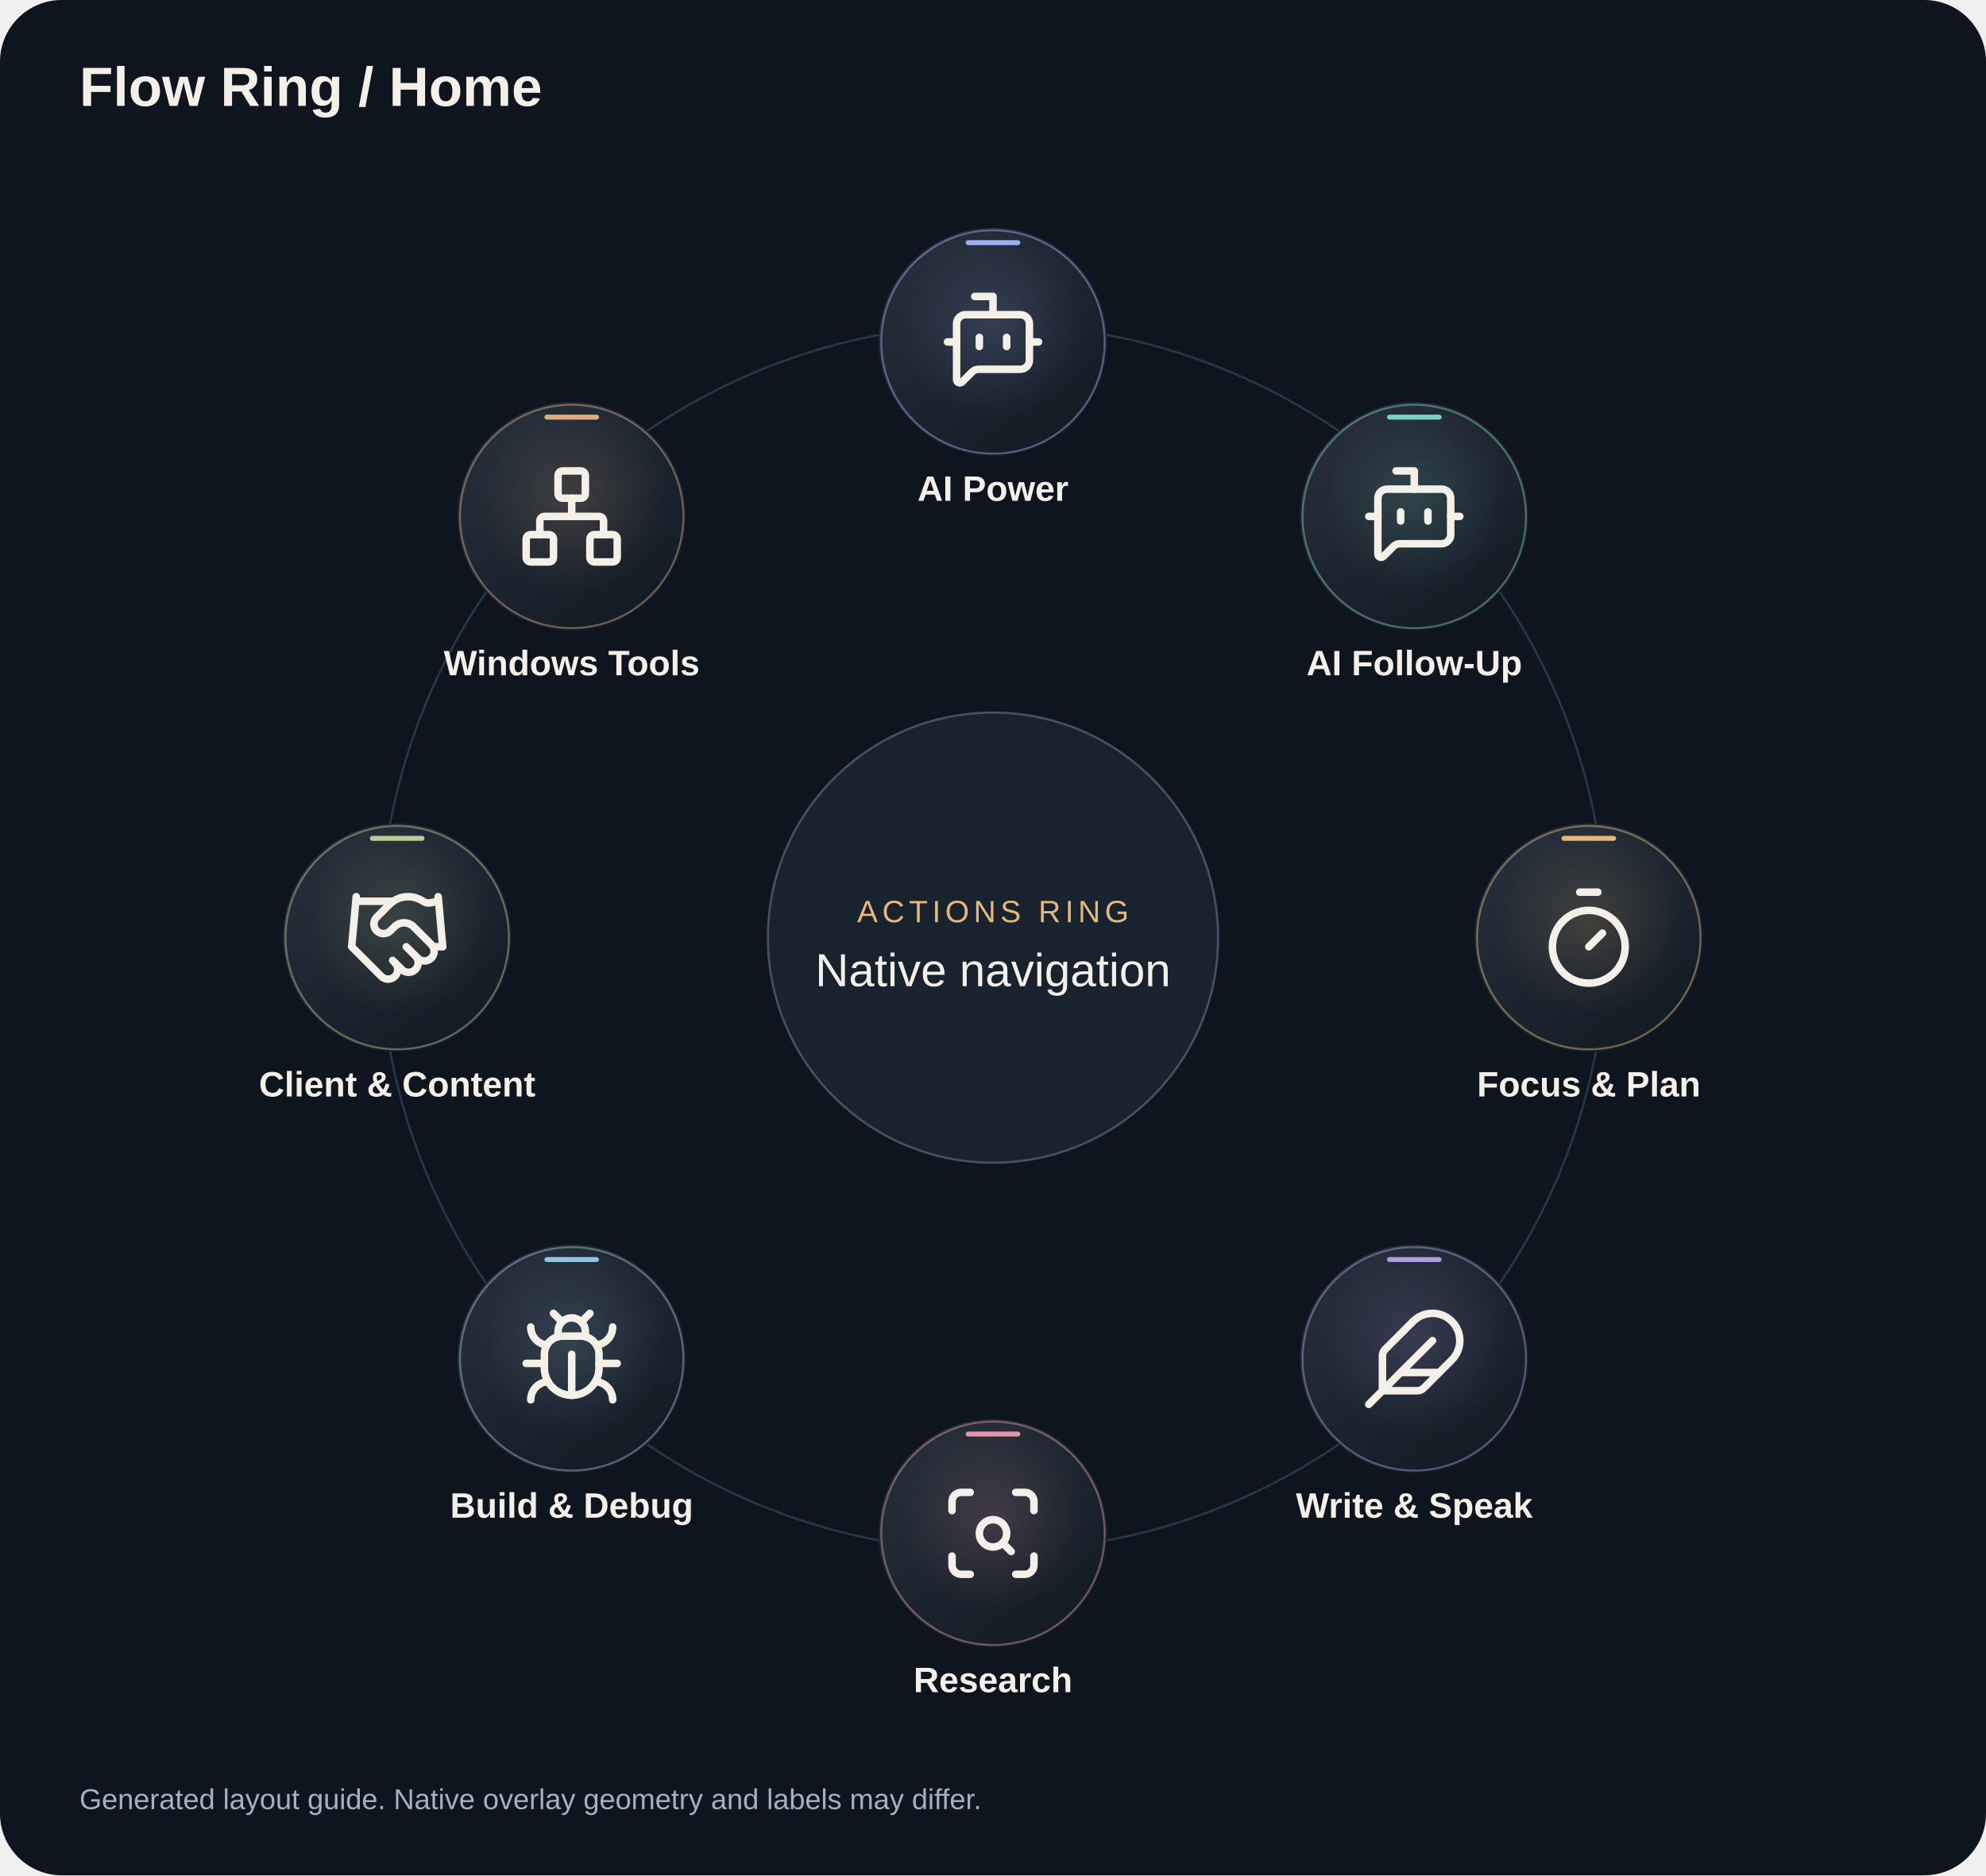
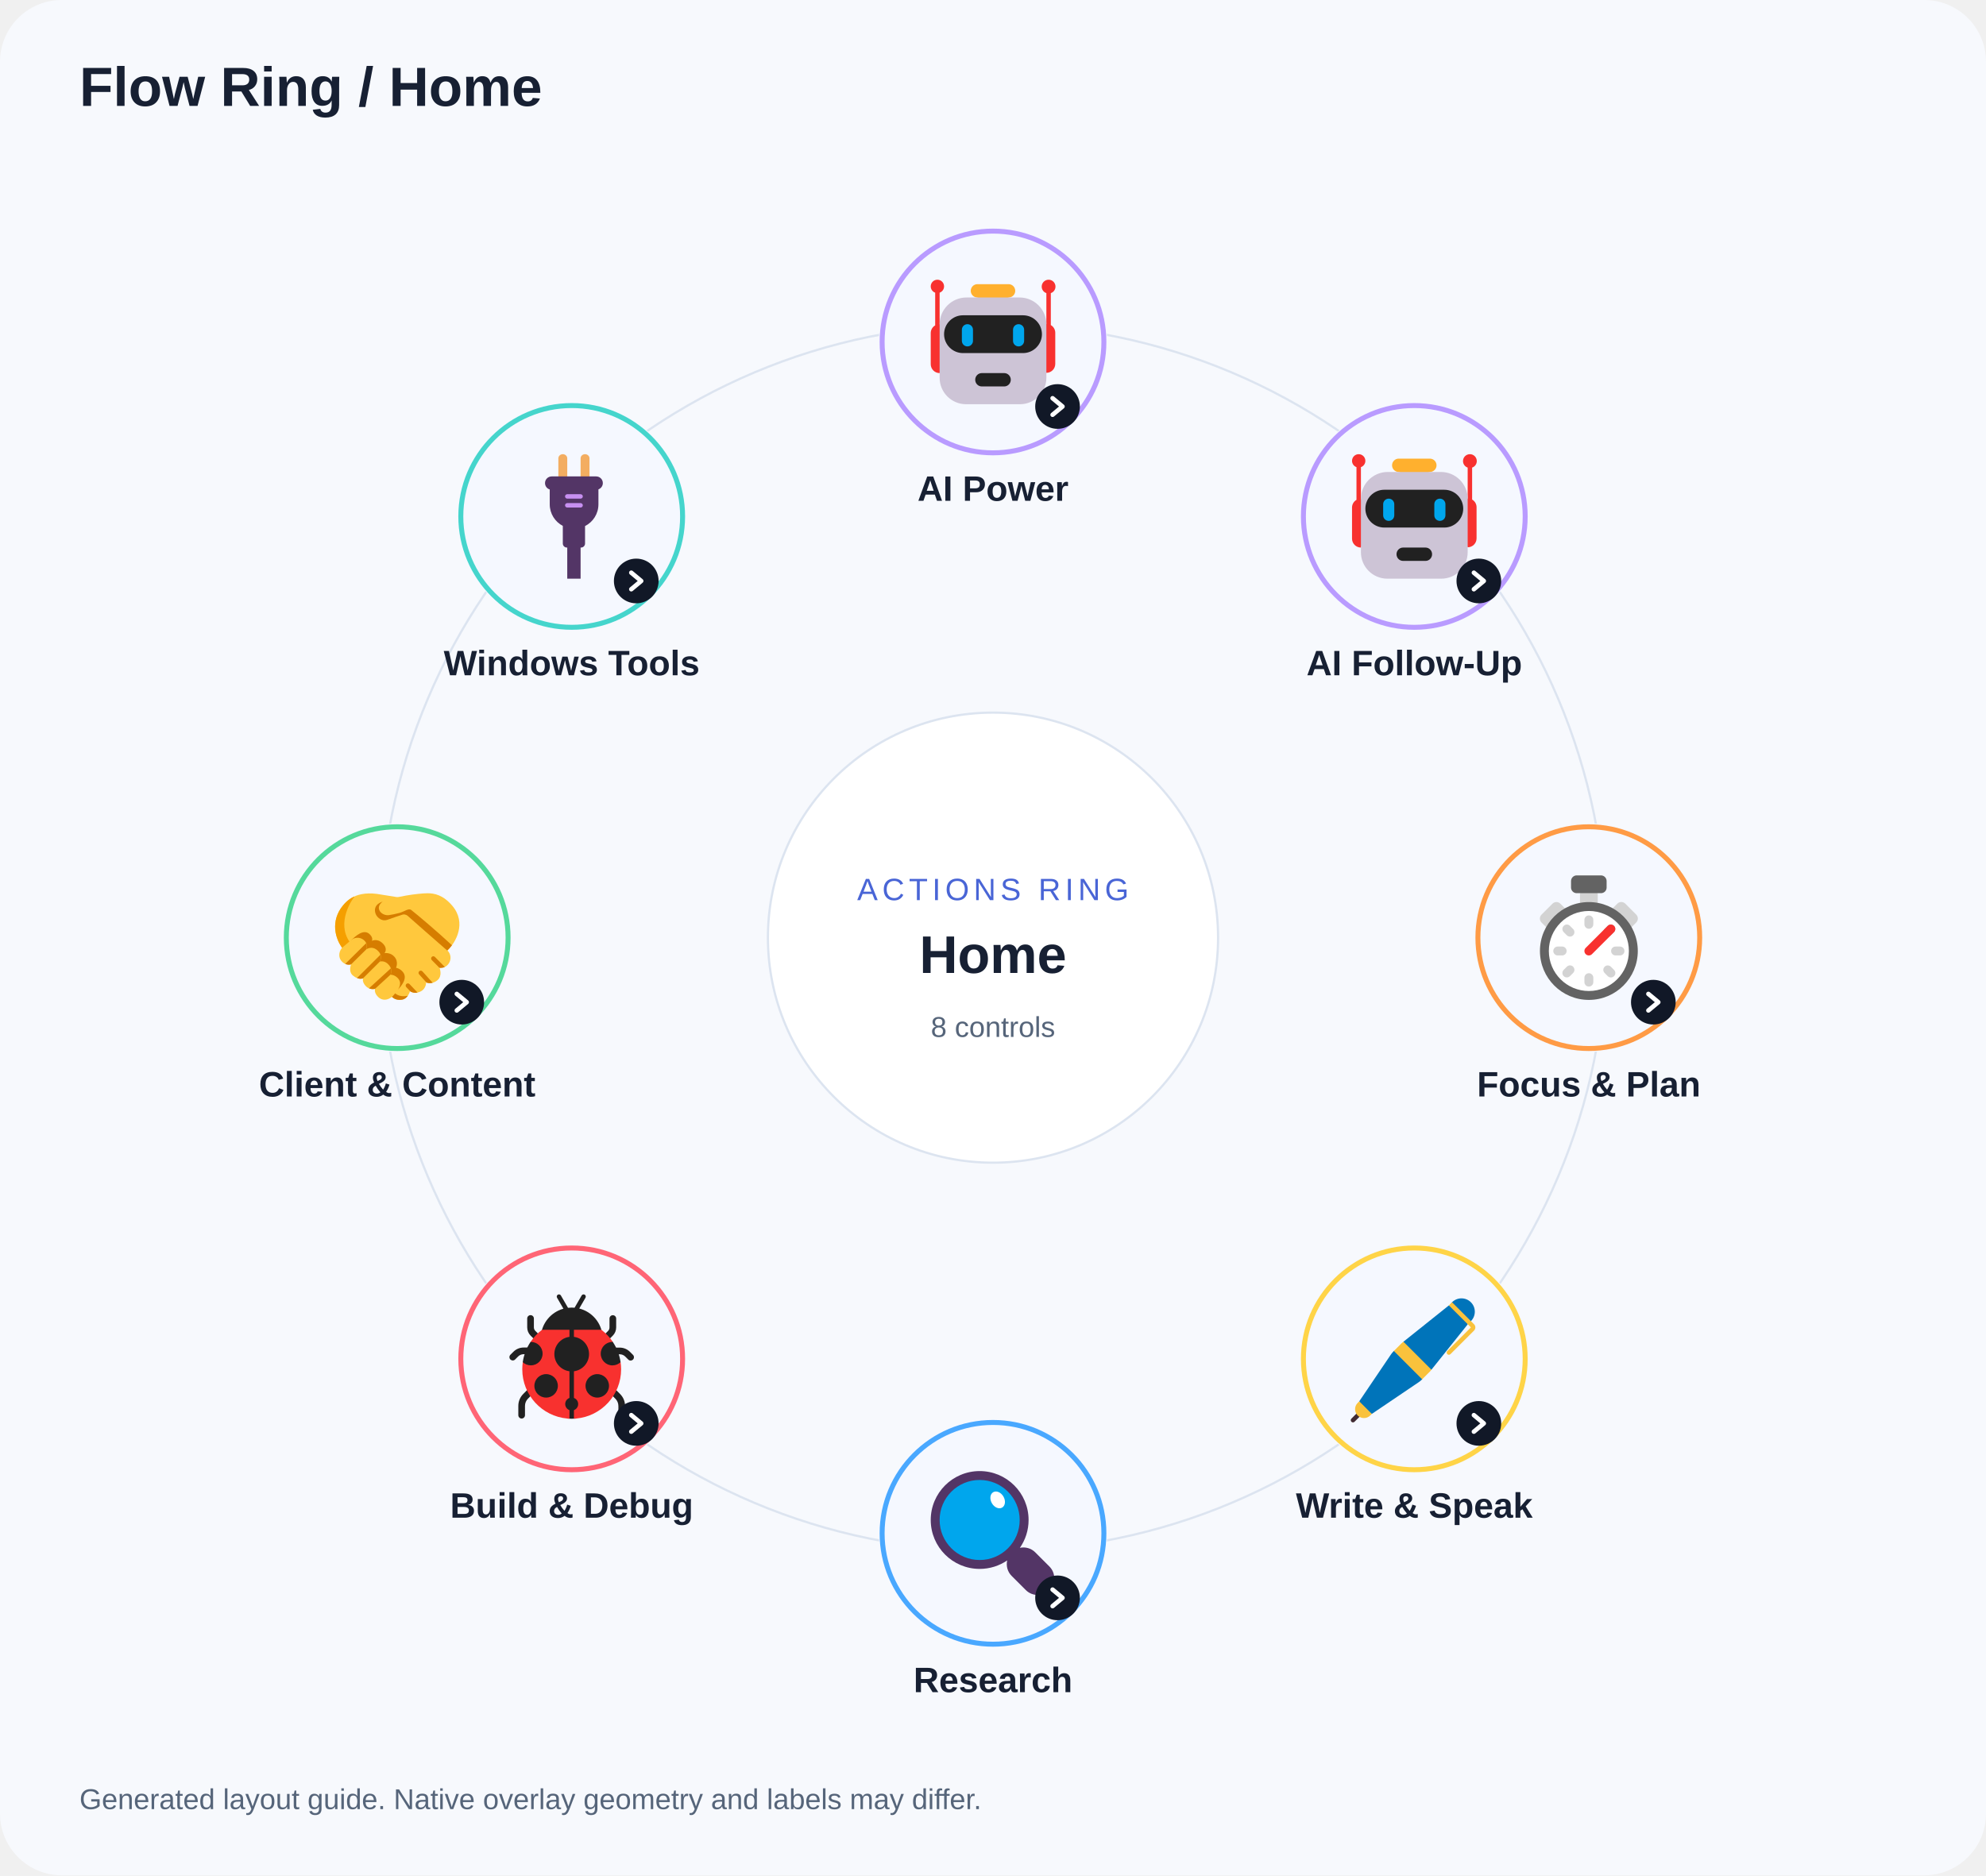
<svg xmlns="http://www.w3.org/2000/svg" width="900" height="850" viewBox="0 0 900 850">
-   <rect width="900" height="850" rx="28" fill="#0E151E" />
-   <text x="36" y="48" fill="#F4F0E8" font-family="Arial,sans-serif" font-size="25" font-weight="700">Flow Ring / Home</text>
-   <circle cx="450" cy="425" r="278" fill="none" stroke="#293646" />
-   <circle cx="450" cy="425" r="102" fill="#18232F" stroke="#435163" />
-   <text x="450" y="418" text-anchor="middle" fill="#E5B879" font-family="Arial,sans-serif" font-size="14" letter-spacing="2">ACTIONS RING</text>
-   <text x="450" y="447" text-anchor="middle" fill="#F4F0E8" font-family="Arial,sans-serif" font-size="21">Native navigation</text>
+   <rect width="900" height="850" rx="28" fill="#F7F9FD" />
+   <text x="36" y="48" fill="#172033" font-family="Arial,sans-serif" font-size="25" font-weight="700">Flow Ring / Home</text>
+   <circle cx="450" cy="425" r="278" fill="none" stroke="#DCE4F0" />
+   <circle cx="450" cy="425" r="102" fill="#FFFFFF" stroke="#DCE4F0" />
+   <text x="450" y="408" text-anchor="middle" fill="#4965D6" font-family="Arial,sans-serif" font-size="14" letter-spacing="2">ACTIONS RING</text>
+   <text x="450" y="441" text-anchor="middle" fill="#172033" font-family="Arial,sans-serif" font-size="24" font-weight="600">Home</text>
+   <text x="450" y="470" text-anchor="middle" fill="#56657A" font-family="Arial,sans-serif" font-size="13">8 controls</text>
  <g transform="translate(396.00,101.00)">
    <svg width="108" height="108" viewBox="0 0 144 144">
      <svg width="144" height="144" viewBox="0 0 144 144">
-         <defs>
-           <linearGradient id="bg91a4c58389" x2=".7" y2="1">
-             <stop stop-color="#28313D" />
-             <stop offset="1" stop-color="#131B25" />
-           </linearGradient>
-           <radialGradient id="light91a4c58389">
-             <stop stop-color="#9FAEF5" stop-opacity=".18" />
-             <stop offset="1" stop-color="#9FAEF5" stop-opacity="0" />
-           </radialGradient>
-         </defs>
-         <circle cx="72" cy="72" r="69" fill="url(#bg91a4c58389)" />
-         <g fill="none" stroke="#9FAEF5" stroke-opacity=".45" stroke-width="1.2">
-           <circle cx="72" cy="72" r="67.5" />
+         <circle cx="72" cy="72" r="69" fill="#F5F8FF" />
+         <circle cx="72" cy="72" r="67" fill="none" stroke="#B99BFF" stroke-width="3" />
+         <g transform="translate(29 29) scale(2.6875)">
+           <path d="M5 3.5C5 4.153 4.583 4.709 4 4.915V12L6.161 17.487L4 23C2.9 23 2 22.101 2 21.002V13.998C2 13.262 2.403 12.616 3 12.27V4.915C2.417 4.709 2 4.153 2 3.5C2 2.672 2.672 2 3.5 2C4.328 2 5 2.672 5 3.5Z" fill="#F8312F" />
+           <path d="M30.05 3.55C30.05 4.231 29.611 4.81 29 5.018V12.2C29.597 12.547 30 13.194 30 13.93V20.94C30 22.04 29.1 22.94 28 22.94L25.059 17.261L28 11.93L28 5.018C27.389 4.81 26.95 4.231 26.95 3.55C26.95 2.694 27.644 2 28.5 2C29.356 2 30.05 2.694 30.05 3.55Z" fill="#F8312F" />
+           <path d="M11 4.5C11 3.672 11.672 3 12.5 3H19.5C20.328 3 21 3.672 21 4.5C21 5.179 20.548 5.753 19.929 5.938C19.653 6.02 19.36 6.042 19.083 6.124L16.03 7.028L12.911 6.12C12.638 6.04 12.35 6.02 12.078 5.94C11.455 5.757 11 5.182 11 4.5Z" fill="#FFB02E" />
+           <path d="M22.05 30H9.95C6.66 30 4 27.34 4 24.05V12.03C4 8.7 6.7 6 10.03 6H21.98C25.3 6 28 8.7 28 12.03V24.06C28 27.34 25.34 30 22.05 30Z" fill="#CDC4D6" />
+           <path d="M9.247 18.5H22.753C25.082 18.5 27 16.581 27 14.25C27 11.909 25.092 10 22.753 10H9.247C6.908 10 5 11.909 5 14.25C5 16.591 6.908 18.5 9.247 18.5Z" fill="#212121" />
+           <path d="M13.472 26H18.528C19.339 26 20 25.326 20 24.5C20 23.674 19.339 23 18.528 23H13.472C12.661 23 12 23.674 12 24.5C12 25.326 12.661 26 13.472 26Z" fill="#212121" />
+           <path d="M10.25 12C9.56 12 9 12.56 9 13.25V15.75C9 16.44 9.56 17 10.25 17C10.94 17 11.5 16.44 11.5 15.75V13.25C11.5 12.56 10.94 12 10.25 12Z" fill="#00A6ED" />
+           <path d="M21.75 12C21.06 12 20.5 12.56 20.5 13.25V15.75C20.5 16.44 21.06 17 21.75 17C22.44 17 23 16.44 23 15.75V13.25C23 12.56 22.44 12 21.75 12Z" fill="#00A6ED" />
        </g>
-         <circle cx="72" cy="62" r="57" fill="url(#light91a4c58389)" />
-         <path d="M57 12h30" stroke="#9FAEF5" stroke-width="3" stroke-linecap="round" />
-         <g fill="#9FAEF5" opacity=".85" />
-         <svg x="39.0" y="39" width="66" height="66" viewBox="0 0 24 24" fill="none" stroke="#F4F0E8" stroke-width="1.65" stroke-linecap="round" stroke-linejoin="round">
-           <path d="M12 6V2H8" />
-           <path d="M15 11v2" />
-           <path d="M2 12h2" />
-           <path d="M20 12h2" />
-           <path d="M20 16a2 2 0 0 1-2 2H8.828a2 2 0 0 0-1.414.586l-2.202 2.202A.71.71 0 0 1 4 20.286V8a2 2 0 0 1 2-2h12a2 2 0 0 1 2 2z" />
-           <path d="M9 11v2" />
-         </svg>
+         <circle cx="111" cy="111" r="13.5" fill="#111827" />
+         <path d="m108 106 6 5-6 5" fill="none" stroke="#FFFFFF" stroke-width="2.7" stroke-linecap="round" stroke-linejoin="round" />
      </svg>
    </svg>
  </g>
-   <text x="450.00" y="227.00" text-anchor="middle" fill="#F4F0E8" font-family="Arial,sans-serif" font-size="16" font-weight="600">AI Power</text>
+   <text x="450.00" y="227.00" text-anchor="middle" fill="#172033" font-family="Arial,sans-serif" font-size="16" font-weight="600">AI Power</text>
  <g transform="translate(586.92,180.08)">
    <svg width="108" height="108" viewBox="0 0 144 144">
      <svg width="144" height="144" viewBox="0 0 144 144">
-         <defs>
-           <linearGradient id="bg138f2465ce" x2=".7" y2="1">
-             <stop stop-color="#28313D" />
-             <stop offset="1" stop-color="#131B25" />
-           </linearGradient>
-           <radialGradient id="light138f2465ce">
-             <stop stop-color="#7DCEC2" stop-opacity=".18" />
-             <stop offset="1" stop-color="#7DCEC2" stop-opacity="0" />
-           </radialGradient>
-         </defs>
-         <circle cx="72" cy="72" r="69" fill="url(#bg138f2465ce)" />
-         <g fill="none" stroke="#7DCEC2" stroke-opacity=".45" stroke-width="1.2">
-           <circle cx="72" cy="72" r="67.5" />
+         <circle cx="72" cy="72" r="69" fill="#F5F8FF" />
+         <circle cx="72" cy="72" r="67" fill="none" stroke="#B99BFF" stroke-width="3" />
+         <g transform="translate(29 29) scale(2.6875)">
+           <path d="M5 3.5C5 4.153 4.583 4.709 4 4.915V12L6.161 17.487L4 23C2.9 23 2 22.101 2 21.002V13.998C2 13.262 2.403 12.616 3 12.27V4.915C2.417 4.709 2 4.153 2 3.5C2 2.672 2.672 2 3.5 2C4.328 2 5 2.672 5 3.5Z" fill="#F8312F" />
+           <path d="M30.05 3.55C30.05 4.231 29.611 4.81 29 5.018V12.2C29.597 12.547 30 13.194 30 13.93V20.94C30 22.04 29.1 22.94 28 22.94L25.059 17.261L28 11.93L28 5.018C27.389 4.81 26.95 4.231 26.95 3.55C26.95 2.694 27.644 2 28.5 2C29.356 2 30.05 2.694 30.05 3.55Z" fill="#F8312F" />
+           <path d="M11 4.5C11 3.672 11.672 3 12.5 3H19.5C20.328 3 21 3.672 21 4.5C21 5.179 20.548 5.753 19.929 5.938C19.653 6.02 19.36 6.042 19.083 6.124L16.03 7.028L12.911 6.12C12.638 6.04 12.35 6.02 12.078 5.94C11.455 5.757 11 5.182 11 4.5Z" fill="#FFB02E" />
+           <path d="M22.05 30H9.95C6.66 30 4 27.34 4 24.05V12.03C4 8.7 6.7 6 10.03 6H21.98C25.3 6 28 8.7 28 12.03V24.06C28 27.34 25.34 30 22.05 30Z" fill="#CDC4D6" />
+           <path d="M9.247 18.5H22.753C25.082 18.5 27 16.581 27 14.25C27 11.909 25.092 10 22.753 10H9.247C6.908 10 5 11.909 5 14.25C5 16.591 6.908 18.5 9.247 18.5Z" fill="#212121" />
+           <path d="M13.472 26H18.528C19.339 26 20 25.326 20 24.5C20 23.674 19.339 23 18.528 23H13.472C12.661 23 12 23.674 12 24.5C12 25.326 12.661 26 13.472 26Z" fill="#212121" />
+           <path d="M10.25 12C9.56 12 9 12.56 9 13.25V15.75C9 16.44 9.56 17 10.25 17C10.94 17 11.5 16.44 11.5 15.75V13.25C11.5 12.56 10.94 12 10.25 12Z" fill="#00A6ED" />
+           <path d="M21.75 12C21.06 12 20.5 12.56 20.5 13.25V15.75C20.5 16.44 21.06 17 21.75 17C22.44 17 23 16.44 23 15.75V13.25C23 12.56 22.44 12 21.75 12Z" fill="#00A6ED" />
        </g>
-         <circle cx="72" cy="62" r="57" fill="url(#light138f2465ce)" />
-         <path d="M57 12h30" stroke="#7DCEC2" stroke-width="3" stroke-linecap="round" />
-         <g fill="#7DCEC2" opacity=".85" />
-         <svg x="39.0" y="39" width="66" height="66" viewBox="0 0 24 24" fill="none" stroke="#F4F0E8" stroke-width="1.65" stroke-linecap="round" stroke-linejoin="round">
-           <path d="M12 6V2H8" />
-           <path d="M15 11v2" />
-           <path d="M2 12h2" />
-           <path d="M20 12h2" />
-           <path d="M20 16a2 2 0 0 1-2 2H8.828a2 2 0 0 0-1.414.586l-2.202 2.202A.71.71 0 0 1 4 20.286V8a2 2 0 0 1 2-2h12a2 2 0 0 1 2 2z" />
-           <path d="M9 11v2" />
-         </svg>
+         <circle cx="111" cy="111" r="13.5" fill="#111827" />
+         <path d="m108 106 6 5-6 5" fill="none" stroke="#FFFFFF" stroke-width="2.7" stroke-linecap="round" stroke-linejoin="round" />
      </svg>
    </svg>
  </g>
-   <text x="640.92" y="306.08" text-anchor="middle" fill="#F4F0E8" font-family="Arial,sans-serif" font-size="16" font-weight="600">AI Follow-Up</text>
+   <text x="640.92" y="306.08" text-anchor="middle" fill="#172033" font-family="Arial,sans-serif" font-size="16" font-weight="600">AI Follow-Up</text>
  <g transform="translate(666.00,371.00)">
    <svg width="108" height="108" viewBox="0 0 144 144">
      <svg width="144" height="144" viewBox="0 0 144 144">
-         <defs>
-           <linearGradient id="bgd96aa6b838" x2=".7" y2="1">
-             <stop stop-color="#28313D" />
-             <stop offset="1" stop-color="#131B25" />
-           </linearGradient>
-           <radialGradient id="lightd96aa6b838">
-             <stop stop-color="#E5B879" stop-opacity=".18" />
-             <stop offset="1" stop-color="#E5B879" stop-opacity="0" />
-           </radialGradient>
-         </defs>
-         <circle cx="72" cy="72" r="69" fill="url(#bgd96aa6b838)" />
-         <g fill="none" stroke="#E5B879" stroke-opacity=".45" stroke-width="1.2">
-           <circle cx="72" cy="72" r="67.5" />
+         <circle cx="72" cy="72" r="69" fill="#F5F8FF" />
+         <circle cx="72" cy="72" r="67" fill="none" stroke="#FF9B45" stroke-width="3" />
+         <g transform="translate(29 29) scale(2.6875)">
+           <path d="M18.015 6L16.015 5L14.015 6V9H18.015V6ZM10.645 11.19L8.195 13.64C7.695 14.14 6.895 14.14 6.405 13.64L5.375 12.61C4.875 12.11 4.875 11.31 5.375 10.82L7.825 8.37C8.325 7.87 9.125 7.87 9.615 8.37L10.655 9.41C11.145 9.89 11.145 10.7 10.645 11.19ZM23.825 13.64L21.375 11.19C20.875 10.7 20.875 9.89 21.375 9.4L22.415 8.36C22.905 7.86 23.705 7.86 24.205 8.36L26.655 10.81C27.155 11.3 27.155 12.1 26.655 12.6L25.615 13.64C25.125 14.14 24.325 14.14 23.825 13.64Z" fill="#D3D3D3" />
+           <path d="M13.275 6H18.745C19.445 6 20.015 5.43 20.005 4.73V3.27C20.005 2.57 19.435 2 18.735 2H13.275C12.575 2 12.015 2.57 12.005 3.27V4.73C12.005 5.43 12.575 6 13.275 6ZM27.015 19C27.015 25.075 22.09 30 16.015 30C9.94 30 5.015 25.075 5.015 19C5.015 12.925 9.94 8 16.015 8C22.09 8 27.015 12.925 27.015 19Z" fill="#636363" />
+           <path d="M16.015 28C20.986 28 25.015 23.971 25.015 19C25.015 14.029 20.986 10 16.015 10C11.044 10 7.015 14.029 7.015 19C7.015 23.971 11.044 28 16.015 28Z" fill="white" />
+           <path d="M19.545 14.05L20.255 13.34C20.645 12.95 21.275 12.95 21.665 13.34C22.055 13.73 22.055 14.36 21.665 14.75L20.955 15.46C20.565 15.85 19.935 15.85 19.545 15.46C19.155 15.08 19.155 14.44 19.545 14.05Z" fill="#9B9B9B" />
+           <path d="M15.015 13V12C15.015 11.45 15.465 11 16.015 11C16.565 11 17.015 11.45 17.015 12V13C17.015 13.55 16.565 14 16.015 14C15.455 14 15.015 13.55 15.015 13ZM15.015 26V25C15.015 24.45 15.465 24 16.015 24C16.565 24 17.015 24.45 17.015 25V26C17.015 26.55 16.565 27 16.015 27C15.455 27 15.015 26.55 15.015 26ZM23.015 18H22.015C21.455 18 21.015 18.45 21.015 19C21.015 19.55 21.465 20 22.015 20H23.015C23.565 20 24.015 19.55 24.015 19C24.015 18.45 23.565 18 23.015 18ZM9.015 18H10.015C10.565 18 11.015 18.45 11.015 19C11.015 19.55 10.565 20 10.015 20H9.015C8.465 20 8.015 19.55 8.015 19C8.015 18.45 8.455 18 9.015 18ZM21.675 23.25L20.965 22.54C20.565 22.15 19.935 22.15 19.555 22.54C19.165 22.93 19.165 23.56 19.555 23.95L20.265 24.66C20.655 25.05 21.285 25.05 21.675 24.66C22.065 24.27 22.065 23.64 21.675 23.25ZM11.765 13.35L12.475 14.06C12.865 14.45 12.865 15.08 12.475 15.47C12.085 15.86 11.455 15.86 11.065 15.47L10.355 14.76C9.965 14.37 9.965 13.74 10.355 13.35C10.745 12.95 11.375 12.95 11.765 13.35ZM11.065 22.53L10.355 23.24C9.965 23.64 9.965 24.27 10.355 24.65C10.745 25.04 11.375 25.04 11.765 24.65L12.475 23.94C12.865 23.55 12.865 22.92 12.475 22.53C12.085 22.14 11.455 22.14 11.065 22.53Z" fill="#D3D3D3" />
+           <path d="M15.305 19.71C14.915 19.32 14.915 18.69 15.305 18.3L20.255 13.35C20.645 12.96 21.275 12.96 21.665 13.35C22.055 13.74 22.055 14.37 21.665 14.76L16.715 19.71C16.325 20.1 15.695 20.1 15.305 19.71Z" fill="#F8312F" />
        </g>
-         <circle cx="72" cy="62" r="57" fill="url(#lightd96aa6b838)" />
-         <path d="M57 12h30" stroke="#E5B879" stroke-width="3" stroke-linecap="round" />
-         <g fill="#E5B879" opacity=".85" />
-         <svg x="39.0" y="39" width="66" height="66" viewBox="0 0 24 24" fill="none" stroke="#F4F0E8" stroke-width="1.65" stroke-linecap="round" stroke-linejoin="round">
-           <line x1="10" x2="14" y1="2" y2="2" />
-           <line x1="12" x2="15" y1="14" y2="11" />
-           <circle cx="12" cy="14" r="8" />
-         </svg>
+         <circle cx="111" cy="111" r="13.5" fill="#111827" />
+         <path d="m108 106 6 5-6 5" fill="none" stroke="#FFFFFF" stroke-width="2.7" stroke-linecap="round" stroke-linejoin="round" />
      </svg>
    </svg>
  </g>
-   <text x="720.00" y="497.00" text-anchor="middle" fill="#F4F0E8" font-family="Arial,sans-serif" font-size="16" font-weight="600">Focus &amp; Plan</text>
+   <text x="720.00" y="497.00" text-anchor="middle" fill="#172033" font-family="Arial,sans-serif" font-size="16" font-weight="600">Focus &amp; Plan</text>
  <g transform="translate(586.92,561.92)">
    <svg width="108" height="108" viewBox="0 0 144 144">
      <svg width="144" height="144" viewBox="0 0 144 144">
-         <defs>
-           <linearGradient id="bg48349593c6" x2=".7" y2="1">
-             <stop stop-color="#28313D" />
-             <stop offset="1" stop-color="#131B25" />
-           </linearGradient>
-           <radialGradient id="light48349593c6">
-             <stop stop-color="#AE9CE1" stop-opacity=".18" />
-             <stop offset="1" stop-color="#AE9CE1" stop-opacity="0" />
-           </radialGradient>
-         </defs>
-         <circle cx="72" cy="72" r="69" fill="url(#bg48349593c6)" />
-         <g fill="none" stroke="#AE9CE1" stroke-opacity=".45" stroke-width="1.2">
-           <circle cx="72" cy="72" r="67.5" />
+         <circle cx="72" cy="72" r="69" fill="#F5F8FF" />
+         <circle cx="72" cy="72" r="67" fill="none" stroke="#FFD447" stroke-width="3" />
+         <g transform="translate(29 29) scale(2.6875)">
+           <path d="M3.274 28.023C3.469 27.827 3.786 27.827 3.981 28.023C4.176 28.218 4.176 28.535 3.981 28.73L2.567 30.144C2.372 30.339 2.055 30.339 1.86 30.144C1.664 29.949 1.664 29.632 1.86 29.437L3.274 28.023Z" fill="#402A32" />
+           <path d="M27.9 8.101C28.199 7.958 28.48 7.763 28.728 7.515C29.899 6.343 29.899 4.444 28.728 3.272C27.556 2.101 25.657 2.101 24.485 3.272C24.237 3.52 24.042 3.801 23.899 4.1L23.778 3.979L13.569 12.14C13.569 13.318 12.587 14.261 11.41 14.226L11.345 14.291C11.12 14.516 10.917 14.762 10.739 15.026L3.626 25.546L4.57 27.502L6.454 28.375L16.974 21.261C17.238 21.083 17.484 20.88 17.709 20.655L17.779 20.585L17.788 20.288C17.822 19.199 18.761 18.36 19.847 18.447L28.021 8.222L27.9 8.101Z" fill="#0074BA" />
+           <path d="M29.435 8.222L24.485 3.272L23.778 3.979L28.728 8.929L23.425 14.232C23.229 14.428 23.229 14.744 23.425 14.939C23.62 15.135 23.936 15.135 24.132 14.939L29.435 9.636C29.826 9.245 29.826 8.612 29.435 8.222Z" fill="#F9C23C" />
+           <path d="M11.404 14.232L13.203 12.434L13.561 12.147L19.853 18.439L19.567 18.797L17.768 20.596L11.404 14.232Z" fill="#F9C23C" />
+           <path d="M6.452 28.376L3.624 25.548L3.27 25.901C2.489 26.682 2.489 27.949 3.27 28.73C4.051 29.511 5.318 29.511 6.099 28.73L6.452 28.376Z" fill="#F9C23C" />
        </g>
-         <circle cx="72" cy="62" r="57" fill="url(#light48349593c6)" />
-         <path d="M57 12h30" stroke="#AE9CE1" stroke-width="3" stroke-linecap="round" />
-         <g fill="#AE9CE1" opacity=".85" />
-         <svg x="39.0" y="39" width="66" height="66" viewBox="0 0 24 24" fill="none" stroke="#F4F0E8" stroke-width="1.65" stroke-linecap="round" stroke-linejoin="round">
-           <path d="M14.086 18.412A2 2 0 0112.67 19H5v-7.672a2 2 0 01.586-1.414L11.75 3.75a6 6 0 118.49 8.49z" />
-           <path d="M16 8 2 22" />
-           <path d="M17.488 15H9" />
-         </svg>
+         <circle cx="111" cy="111" r="13.5" fill="#111827" />
+         <path d="m108 106 6 5-6 5" fill="none" stroke="#FFFFFF" stroke-width="2.7" stroke-linecap="round" stroke-linejoin="round" />
      </svg>
    </svg>
  </g>
-   <text x="640.92" y="687.92" text-anchor="middle" fill="#F4F0E8" font-family="Arial,sans-serif" font-size="16" font-weight="600">Write &amp; Speak</text>
+   <text x="640.92" y="687.92" text-anchor="middle" fill="#172033" font-family="Arial,sans-serif" font-size="16" font-weight="600">Write &amp; Speak</text>
  <g transform="translate(396.00,641.00)">
    <svg width="108" height="108" viewBox="0 0 144 144">
      <svg width="144" height="144" viewBox="0 0 144 144">
-         <defs>
-           <linearGradient id="bg44c1a1762c" x2=".7" y2="1">
-             <stop stop-color="#28313D" />
-             <stop offset="1" stop-color="#131B25" />
-           </linearGradient>
-           <radialGradient id="light44c1a1762c">
-             <stop stop-color="#E697A5" stop-opacity=".18" />
-             <stop offset="1" stop-color="#E697A5" stop-opacity="0" />
-           </radialGradient>
-         </defs>
-         <circle cx="72" cy="72" r="69" fill="url(#bg44c1a1762c)" />
-         <g fill="none" stroke="#E697A5" stroke-opacity=".45" stroke-width="1.2">
-           <circle cx="72" cy="72" r="67.5" />
+         <circle cx="72" cy="72" r="69" fill="#F5F8FF" />
+         <circle cx="72" cy="72" r="67" fill="none" stroke="#49A8FF" stroke-width="3" />
+         <g transform="translate(29 29) scale(2.6875)">
+           <path d="M3 13C3 18.523 7.477 23 13 23C18.523 23 23 18.523 23 13C23 7.477 18.523 3 13 3C7.477 3 3 7.477 3 13Z" fill="#00A6ED" />
+           <path d="M18.348 7.732C18.9 8.689 18.767 9.8 18.049 10.214C17.332 10.628 16.302 10.189 15.75 9.232C15.198 8.275 15.332 7.164 16.049 6.75C16.767 6.336 17.796 6.775 18.348 7.732Z" fill="white" />
+           <path d="M2 13C2 19.075 6.925 24 13 24C15.295 24 17.426 23.297 19.189 22.095C18.915 23.309 19.25 24.633 20.195 25.578L23.377 28.76C24.841 30.224 27.216 30.224 28.68 28.76C30.145 27.295 30.145 24.921 28.68 23.457L25.498 20.275C24.561 19.337 23.25 19 22.044 19.263C23.277 17.485 24 15.327 24 13C24 6.925 19.075 2 13 2C6.925 2 2 6.925 2 13ZM22 13C22 17.971 17.971 22 13 22C8.029 22 4 17.971 4 13C4 8.029 8.029 4 13 4C17.971 4 22 8.029 22 13Z" fill="#533566" />
        </g>
-         <circle cx="72" cy="62" r="57" fill="url(#light44c1a1762c)" />
-         <path d="M57 12h30" stroke="#E697A5" stroke-width="3" stroke-linecap="round" />
-         <g fill="#E697A5" opacity=".85" />
-         <svg x="39.0" y="39" width="66" height="66" viewBox="0 0 24 24" fill="none" stroke="#F4F0E8" stroke-width="1.65" stroke-linecap="round" stroke-linejoin="round">
-           <path d="M3 7V5a2 2 0 0 1 2-2h2" />
-           <path d="M17 3h2a2 2 0 0 1 2 2v2" />
-           <path d="M21 17v2a2 2 0 0 1-2 2h-2" />
-           <path d="M7 21H5a2 2 0 0 1-2-2v-2" />
-           <circle cx="12" cy="12" r="3" />
-           <path d="m16 16-1.9-1.9" />
-         </svg>
+         <circle cx="111" cy="111" r="13.5" fill="#111827" />
+         <path d="m108 106 6 5-6 5" fill="none" stroke="#FFFFFF" stroke-width="2.7" stroke-linecap="round" stroke-linejoin="round" />
      </svg>
    </svg>
  </g>
-   <text x="450.00" y="767.00" text-anchor="middle" fill="#F4F0E8" font-family="Arial,sans-serif" font-size="16" font-weight="600">Research</text>
+   <text x="450.00" y="767.00" text-anchor="middle" fill="#172033" font-family="Arial,sans-serif" font-size="16" font-weight="600">Research</text>
  <g transform="translate(205.08,561.92)">
    <svg width="108" height="108" viewBox="0 0 144 144">
      <svg width="144" height="144" viewBox="0 0 144 144">
-         <defs>
-           <linearGradient id="bg90e82133d3" x2=".7" y2="1">
-             <stop stop-color="#28313D" />
-             <stop offset="1" stop-color="#131B25" />
-           </linearGradient>
-           <radialGradient id="light90e82133d3">
-             <stop stop-color="#94C3DD" stop-opacity=".18" />
-             <stop offset="1" stop-color="#94C3DD" stop-opacity="0" />
-           </radialGradient>
-         </defs>
-         <circle cx="72" cy="72" r="69" fill="url(#bg90e82133d3)" />
-         <g fill="none" stroke="#94C3DD" stroke-opacity=".45" stroke-width="1.2">
-           <circle cx="72" cy="72" r="67.5" />
+         <circle cx="72" cy="72" r="69" fill="#F5F8FF" />
+         <circle cx="72" cy="72" r="67" fill="none" stroke="#FF6576" stroke-width="3" />
+         <g transform="translate(29 29) scale(2.6875)">
+           <path d="M13.57 1.75C13.432 1.511 13.126 1.429 12.887 1.567C12.648 1.705 12.566 2.011 12.705 2.25L14.134 4.722C11.347 5.495 9.261 7.956 9.054 10.942L7.827 9.71C7.617 9.5 7.497 9.22 7.497 8.92V6.92C7.497 6.5 7.157 6.17 6.747 6.17C6.338 6.17 5.997 6.5 5.997 6.92V8.92C5.997 9.62 6.268 10.28 6.768 10.78L9.217 13.23C9.24 13.251 9.264 13.271 9.288 13.289C10.014 15.923 12.246 17.928 14.998 18.32V29.42C15.328 29.45 15.658 29.47 15.998 29.47C16.337 29.47 16.668 29.45 16.997 29.42V18.32C19.743 17.929 21.971 15.931 22.703 13.306C22.728 13.286 22.753 13.264 22.777 13.24L25.227 10.79C25.727 10.29 25.997 9.63 25.997 8.93V6.93C25.997 6.52 25.657 6.18 25.247 6.18C24.837 6.18 24.497 6.52 24.497 6.93V8.93C24.497 9.24 24.378 9.52 24.168 9.73L22.942 10.956C22.737 7.905 20.57 5.399 17.697 4.679L19.1 2.25C19.239 2.011 19.157 1.705 18.918 1.567C18.679 1.429 18.373 1.511 18.235 1.75L16.645 4.5C16.432 4.48 16.216 4.47 15.998 4.47C15.718 4.47 15.442 4.487 15.171 4.519L13.57 1.75Z" fill="#212121" />
+           <path d="M28.718 16.16C28.867 16.31 29.058 16.38 29.247 16.38C29.438 16.38 29.628 16.3 29.777 16.16C30.067 15.87 30.067 15.39 29.777 15.1L29.108 14.43C28.488 13.81 27.668 13.47 26.788 13.47H25.038C24.628 13.47 24.288 13.81 24.288 14.22C24.288 14.63 24.628 14.97 25.038 14.97H26.788C27.258 14.97 27.707 15.15 28.047 15.49L28.718 16.16Z" fill="#212121" />
+           <path d="M27.247 29.44C26.837 29.44 26.497 29.1 26.497 28.69V26.6C26.497 25.98 26.258 25.4 25.817 24.96L23.258 22.4C22.968 22.11 22.968 21.63 23.258 21.34C23.547 21.05 24.027 21.05 24.317 21.34L26.878 23.9C27.598 24.62 27.997 25.58 27.997 26.6V28.69C27.997 29.1 27.657 29.44 27.247 29.44Z" fill="#212121" />
+           <path d="M5.497 28.67C5.497 29.08 5.157 29.42 4.747 29.42C4.338 29.42 3.998 29.08 3.998 28.67V26.58C3.998 25.56 4.397 24.6 5.117 23.88L7.678 21.32C7.968 21.03 8.447 21.03 8.738 21.32C9.027 21.61 9.027 22.09 8.738 22.38L6.178 24.94C5.737 25.38 5.497 25.96 5.497 26.58V28.67Z" fill="#212121" />
+           <path d="M3.277 16.14C3.127 16.29 2.938 16.36 2.748 16.36C2.558 16.36 2.368 16.28 2.217 16.14C1.927 15.85 1.927 15.37 2.217 15.08L2.888 14.41C3.507 13.79 4.327 13.45 5.207 13.45H6.957C7.367 13.45 7.707 13.79 7.707 14.2C7.707 14.61 7.367 14.95 6.957 14.95H5.207C4.737 14.95 4.287 15.13 3.947 15.47L3.277 16.14Z" fill="#212121" />
+           <path d="M15.5 9.46H9.318C9.318 9.465 9.315 9.467 9.313 9.47C9.31 9.472 9.308 9.475 9.308 9.48C8.307 10.235 7.44 11.154 6.745 12.197L8 15L5.008 16.711C4.928 17.246 4.888 17.793 4.888 18.35C4.888 24.15 9.328 28.91 14.998 29.42C15.165 29.435 15.332 29.448 15.5 29.456V9.46Z" fill="#F8312F" />
+           <path d="M16.5 29.456C16.667 29.448 16.832 29.435 16.997 29.42C22.668 28.91 27.108 24.15 27.108 18.35C27.108 17.802 27.068 17.263 26.991 16.737L24 15L25.253 12.201C24.556 11.154 23.687 10.234 22.688 9.48V9.46H16.5V29.456Z" fill="#F8312F" />
+           <path d="M19.898 14.92C19.898 17.074 18.151 18.82 15.998 18.82C13.844 18.82 12.098 17.074 12.098 14.92C12.098 12.766 13.844 11.02 15.998 11.02C18.151 11.02 19.898 12.766 19.898 14.92Z" fill="#212121" />
+           <path d="M12.887 22.07C12.887 23.528 11.706 24.71 10.248 24.71C8.789 24.71 7.608 23.528 7.608 22.07C7.608 20.612 8.789 19.43 10.248 19.43C11.706 19.43 12.887 20.612 12.887 22.07Z" fill="#212121" />
+           <path d="M6.817 12.19H6.747C5.848 13.53 5.237 15.08 4.997 16.74C5.468 17.19 6.107 17.46 6.817 17.46C8.277 17.46 9.457 16.28 9.457 14.82C9.457 13.36 8.277 12.19 6.817 12.19Z" fill="#212121" />
+           <path d="M25.238 12.19C26.137 13.53 26.747 15.07 26.988 16.74C26.517 17.19 25.878 17.46 25.168 17.47C23.707 17.47 22.527 16.29 22.527 14.83C22.527 13.37 23.707 12.19 25.168 12.19H25.238Z" fill="#212121" />
+           <path d="M21.747 24.71C23.206 24.71 24.387 23.528 24.387 22.07C24.387 20.612 23.206 19.43 21.747 19.43C20.29 19.43 19.108 20.612 19.108 22.07C19.108 23.528 20.29 24.71 21.747 24.71Z" fill="#212121" />
+           <path d="M17.457 26.16C17.457 26.966 16.804 27.62 15.998 27.62C15.191 27.62 14.537 26.966 14.537 26.16C14.537 25.354 15.191 24.7 15.998 24.7C16.804 24.7 17.457 25.354 17.457 26.16Z" fill="#212121" />
        </g>
-         <circle cx="72" cy="62" r="57" fill="url(#light90e82133d3)" />
-         <path d="M57 12h30" stroke="#94C3DD" stroke-width="3" stroke-linecap="round" />
-         <g fill="#94C3DD" opacity=".85" />
-         <svg x="39.0" y="39" width="66" height="66" viewBox="0 0 24 24" fill="none" stroke="#F4F0E8" stroke-width="1.65" stroke-linecap="round" stroke-linejoin="round">
-           <path d="M12 20v-9" />
-           <path d="M14 7a4 4 0 0 1 4 4v3a6 6 0 0 1-12 0v-3a4 4 0 0 1 4-4z" />
-           <path d="M14.12 3.88 16 2" />
-           <path d="M21 21a4 4 0 0 0-3.81-4" />
-           <path d="M21 5a4 4 0 0 1-3.55 3.97" />
-           <path d="M22 13h-4" />
-           <path d="M3 21a4 4 0 0 1 3.81-4" />
-           <path d="M3 5a4 4 0 0 0 3.55 3.97" />
-           <path d="M6 13H2" />
-           <path d="m8 2 1.88 1.88" />
-           <path d="M9 7.13V6a3 3 0 1 1 6 0v1.13" />
-         </svg>
+         <circle cx="111" cy="111" r="13.5" fill="#111827" />
+         <path d="m108 106 6 5-6 5" fill="none" stroke="#FFFFFF" stroke-width="2.7" stroke-linecap="round" stroke-linejoin="round" />
      </svg>
    </svg>
  </g>
-   <text x="259.08" y="687.92" text-anchor="middle" fill="#F4F0E8" font-family="Arial,sans-serif" font-size="16" font-weight="600">Build &amp; Debug</text>
+   <text x="259.08" y="687.92" text-anchor="middle" fill="#172033" font-family="Arial,sans-serif" font-size="16" font-weight="600">Build &amp; Debug</text>
  <g transform="translate(126.00,371.00)">
    <svg width="108" height="108" viewBox="0 0 144 144">
      <svg width="144" height="144" viewBox="0 0 144 144">
-         <defs>
-           <linearGradient id="bga1abee6d76" x2=".7" y2="1">
-             <stop stop-color="#28313D" />
-             <stop offset="1" stop-color="#131B25" />
-           </linearGradient>
-           <radialGradient id="lighta1abee6d76">
-             <stop stop-color="#B6CC92" stop-opacity=".18" />
-             <stop offset="1" stop-color="#B6CC92" stop-opacity="0" />
-           </radialGradient>
-         </defs>
-         <circle cx="72" cy="72" r="69" fill="url(#bga1abee6d76)" />
-         <g fill="none" stroke="#B6CC92" stroke-opacity=".45" stroke-width="1.2">
-           <circle cx="72" cy="72" r="67.5" />
+         <circle cx="72" cy="72" r="69" fill="#F5F8FF" />
+         <circle cx="72" cy="72" r="67" fill="none" stroke="#55D99B" stroke-width="3" />
+         <g transform="translate(29 29) scale(2.6875)">
+           <path d="M11.406 6.156C6.131 5.506 4.25 8.156 3.344 9.375C0.875 13.016 2.359 17.016 4.156 18.938C4.156 18.938 14.25 28.766 14.531 29.031C14.812 29.297 15.477 30.203 17.078 29.945C18.476 29.72 18.875 28.031 18.875 28.031C18.875 28.031 19.907 28.873 21.391 28.031C22.547 27.375 22.5 26.062 22.5 26.062C22.5 26.062 23.738 26.683 25.062 25.562C26.255 24.553 25.516 22.781 25.516 22.781C25.516 22.781 26.586 22.957 27.344 22.125C28.369 21 28.016 19.578 27.344 18.938L19.625 10.5L19.031 7.375L11.406 6.156Z" fill="#FFC83D" />
+           <path d="M26.707 22.593L24.481 20.336C24.287 20.14 23.97 20.138 23.774 20.331C23.577 20.526 23.575 20.842 23.769 21.039L25.533 22.827C25.522 22.797 25.516 22.781 25.516 22.781C25.516 22.781 26.098 22.877 26.707 22.593Z" fill="#D67D00" />
+           <path d="M23.978 26.151L21.668 23.587C21.483 23.382 21.167 23.366 20.962 23.55C20.757 23.735 20.741 24.051 20.925 24.256L22.584 26.098C22.784 26.174 23.316 26.33 23.978 26.151Z" fill="#D67D00" />
+           <path d="M20.576 28.351L18.77 26.438C18.58 26.237 18.264 26.228 18.063 26.418C17.862 26.607 17.853 26.924 18.043 27.125L18.947 28.082C19.146 28.212 19.742 28.533 20.576 28.351Z" fill="#D67D00" />
+           <path d="M18.403 29.053C17.644 29.256 16.236 29.319 15.266 28.281L14.49 28.992C14.51 29.011 14.524 29.024 14.531 29.031C14.56 29.059 14.593 29.093 14.631 29.132C14.959 29.471 15.641 30.177 17.078 29.945C17.7 29.845 18.124 29.455 18.403 29.053Z" fill="#D67D00" />
+           <path d="M6.375 6.812C4.688 8.979 2.087 14.588 6.688 18.438L5.24 19.993C4.573 19.344 4.156 18.938 4.156 18.938C2.359 17.016 0.875 13.016 3.344 9.375C3.357 9.357 3.371 9.339 3.385 9.32C3.909 8.614 4.75 7.481 6.334 6.753L6.375 6.812Z" fill="#F59F00" />
+           <path d="M17.25 23.688C18.453 25.078 16.949 26.85 16.25 27.594L5.669 16.584C7.643 14.582 8.947 14.381 9.828 15.25C10.709 16.119 10.297 16.734 10.297 16.734C10.297 16.734 11.491 16.056 12.75 17.297C14.009 18.538 13.141 19.484 13.141 19.484C13.141 19.484 14.44 19.25 15.359 20.281C16.391 21.438 15.734 22.781 15.734 22.781C15.734 22.781 16.525 22.849 17.25 23.688Z" fill="#D67D00" />
+           <path d="M12.438 8C15.672 6.703 20.578 6.047 22.828 6.016C24.359 6.016 26.309 6.387 28.375 8.812C31.675 12.687 29.203 17.109 27.25 18.906V17.5C27.25 17.5 19.744 10.964 19.5 10.734C19.05 10.309 17.198 10.438 17 10.5C16.396 10.688 15.35 11 14 11.5C12.902 11.907 12.031 11.578 11.672 10.734C11.312 9.891 10.83 8.645 12.438 8Z" fill="#FFC83D" />
+           <path d="M28.311 17.71C27.965 18.18 27.599 18.585 27.25 18.906C24.49 16.5 18.872 11.581 18.422 11.156C17.972 10.731 17.448 10.75 17.25 10.812C16.646 11 15.1 11.5 13.75 12C12.652 12.407 11.547 11.578 11.188 10.734C10.859 9.963 10.832 8.855 12.059 8.178L12.69 7.901C12.707 7.895 12.723 7.889 12.74 7.882C10.787 9.35 12.512 11.143 14.125 10.938C14.692 10.865 15.625 10.672 16.531 10.438C16.891 10.345 17.244 10.179 17.577 10.024C18.202 9.731 18.758 9.472 19.156 9.781C20.656 10.946 25.133 14.749 28.311 17.71Z" fill="#D67D00" />
+           <path d="M8.819 16.879C8.076 15.915 6.693 15.737 5.729 16.481L3.813 18.102C2.93 18.836 2.701 20.21 3.346 21.103C3.93 21.911 4.827 22.245 5.649 22.011C5.284 22.846 5.315 23.914 6.016 24.5C6.671 25.048 7.48 25.423 8.291 25.17C8.213 25.705 8.371 26.291 8.922 26.875C9.442 27.426 10.197 27.701 11.008 27.518C10.901 28.09 11.082 28.726 11.751 29.371C12.57 30.162 13.831 30.229 15.016 29.141L15.788 28.241C16.408 27.461 17.266 26.105 15.984 24.953C15.541 24.555 15.032 24.334 14.503 24.333C14.79 23.632 14.785 22.775 13.953 21.953C13.433 21.44 12.796 21.216 12.093 21.385C12.473 20.577 12.464 19.752 11.703 19C11.012 18.317 10.16 17.993 9.06 18.609C9.254 18.014 9.208 17.382 8.819 16.879Z" fill="#FFC83D" />
+           <path d="M9.034 17.242L4.31 21.907C4.728 22.093 5.183 22.136 5.619 22.019L9.089 18.593C9.079 18.598 9.07 18.604 9.06 18.609C9.21 18.15 9.216 17.669 9.034 17.242Z" fill="#D67D00" />
+           <path d="M12.246 19.826L6.959 25.085C7.384 25.256 7.837 25.311 8.291 25.17C8.291 25.169 8.291 25.17 8.291 25.17L12.098 21.384C12.097 21.384 12.095 21.385 12.093 21.385C12.338 20.864 12.421 20.337 12.246 19.826Z" fill="#D67D00" />
+           <path d="M14.573 22.897L9.655 27.395C10.059 27.572 10.52 27.626 11 27.52L14.513 24.307C14.683 23.88 14.743 23.395 14.573 22.897Z" fill="#D67D00" />
        </g>
-         <circle cx="72" cy="62" r="57" fill="url(#lighta1abee6d76)" />
-         <path d="M57 12h30" stroke="#B6CC92" stroke-width="3" stroke-linecap="round" />
-         <g fill="#B6CC92" opacity=".85" />
-         <svg x="39.0" y="39" width="66" height="66" viewBox="0 0 24 24" fill="none" stroke="#F4F0E8" stroke-width="1.65" stroke-linecap="round" stroke-linejoin="round">
-           <path d="m11 17 2 2a1 1 0 1 0 3-3" />
-           <path d="m14 14 2.5 2.5a1 1 0 1 0 3-3l-3.88-3.88a3 3 0 0 0-4.24 0l-.88.88a1 1 0 1 1-3-3l2.81-2.81a5.79 5.79 0 0 1 7.06-.87l.47.28a2 2 0 0 0 1.42.25L21 4" />
-           <path d="m21 3 1 11h-2" />
-           <path d="M3 3 2 14l6.5 6.5a1 1 0 1 0 3-3" />
-           <path d="M3 4h8" />
-         </svg>
+         <circle cx="111" cy="111" r="13.5" fill="#111827" />
+         <path d="m108 106 6 5-6 5" fill="none" stroke="#FFFFFF" stroke-width="2.7" stroke-linecap="round" stroke-linejoin="round" />
      </svg>
    </svg>
  </g>
-   <text x="180.00" y="497.00" text-anchor="middle" fill="#F4F0E8" font-family="Arial,sans-serif" font-size="16" font-weight="600">Client &amp; Content</text>
+   <text x="180.00" y="497.00" text-anchor="middle" fill="#172033" font-family="Arial,sans-serif" font-size="16" font-weight="600">Client &amp; Content</text>
  <g transform="translate(205.08,180.08)">
    <svg width="108" height="108" viewBox="0 0 144 144">
      <svg width="144" height="144" viewBox="0 0 144 144">
-         <defs>
-           <linearGradient id="bgad3c2f5686" x2=".7" y2="1">
-             <stop stop-color="#28313D" />
-             <stop offset="1" stop-color="#131B25" />
-           </linearGradient>
-           <radialGradient id="lightad3c2f5686">
-             <stop stop-color="#DDAA83" stop-opacity=".18" />
-             <stop offset="1" stop-color="#DDAA83" stop-opacity="0" />
-           </radialGradient>
-         </defs>
-         <circle cx="72" cy="72" r="69" fill="url(#bgad3c2f5686)" />
-         <g fill="none" stroke="#DDAA83" stroke-opacity=".45" stroke-width="1.2">
-           <circle cx="72" cy="72" r="67.5" />
+         <circle cx="72" cy="72" r="69" fill="#F5F8FF" />
+         <circle cx="72" cy="72" r="67" fill="none" stroke="#45D5CC" stroke-width="3" />
+         <g transform="translate(29 29) scale(2.6875)">
+           <path d="M13 7.076C13 7.582 13.453 8 14 8C14.547 8 15 7.582 15 7.076V2.924C15 2.418 14.547 2 14 2C13.453 2 13 2.418 13 2.924V7.076ZM18 7.076C18 7.582 18.453 8 19 8C19.547 8 20 7.582 20 7.076V2.924C20 2.418 19.547 2 19 2C18.453 2 18 2.418 18 2.924V7.076Z" fill="#F3AD61" />
+           <path d="M11.06 9.935C10.445 9.747 10 9.177 10 8.5C10 7.67 10.67 7 11.5 7H21.5C22.33 7 23 7.67 23 8.5C23 9.151 22.588 9.703 22.01 9.911V13.27C22.01 15.412 20.785 17.265 19 18.166V22.084C19 22.591 18.591 23 18.084 23H18V30H15V23H14.916C14.409 23 14 22.591 14 22.084V18.126C12.254 17.211 11.06 15.381 11.06 13.27V9.935Z" fill="#533566" />
+           <path d="M15 12H18C18.27 12 18.5 11.77 18.5 11.5C18.5 11.22 18.27 11 18 11H15C14.72 11 14.5 11.23 14.5 11.5C14.5 11.77 14.73 12 15 12ZM15 14H18C18.27 14 18.5 13.78 18.5 13.5C18.5 13.23 18.27 13 18 13H15C14.72 13 14.5 13.23 14.5 13.5C14.5 13.78 14.73 14 15 14Z" fill="#C790F1" />
        </g>
-         <circle cx="72" cy="62" r="57" fill="url(#lightad3c2f5686)" />
-         <path d="M57 12h30" stroke="#DDAA83" stroke-width="3" stroke-linecap="round" />
-         <g fill="#DDAA83" opacity=".85" />
-         <svg x="39.0" y="39" width="66" height="66" viewBox="0 0 24 24" fill="none" stroke="#F4F0E8" stroke-width="1.65" stroke-linecap="round" stroke-linejoin="round">
-           <rect x="16" y="16" width="6" height="6" rx="1" />
-           <rect x="2" y="16" width="6" height="6" rx="1" />
-           <rect x="9" y="2" width="6" height="6" rx="1" />
-           <path d="M5 16v-3a1 1 0 0 1 1-1h12a1 1 0 0 1 1 1v3" />
-           <path d="M12 12V8" />
-         </svg>
+         <circle cx="111" cy="111" r="13.5" fill="#111827" />
+         <path d="m108 106 6 5-6 5" fill="none" stroke="#FFFFFF" stroke-width="2.7" stroke-linecap="round" stroke-linejoin="round" />
      </svg>
    </svg>
  </g>
-   <text x="259.08" y="306.08" text-anchor="middle" fill="#F4F0E8" font-family="Arial,sans-serif" font-size="16" font-weight="600">Windows Tools</text>
-   <text x="36" y="820" fill="#A4B1C2" font-family="Arial,sans-serif" font-size="13">Generated layout guide. Native overlay geometry and labels may differ.</text>
+   <text x="259.08" y="306.08" text-anchor="middle" fill="#172033" font-family="Arial,sans-serif" font-size="16" font-weight="600">Windows Tools</text>
+   <text x="36" y="820" fill="#56657A" font-family="Arial,sans-serif" font-size="13">Generated layout guide. Native overlay geometry and labels may differ.</text>
</svg>
